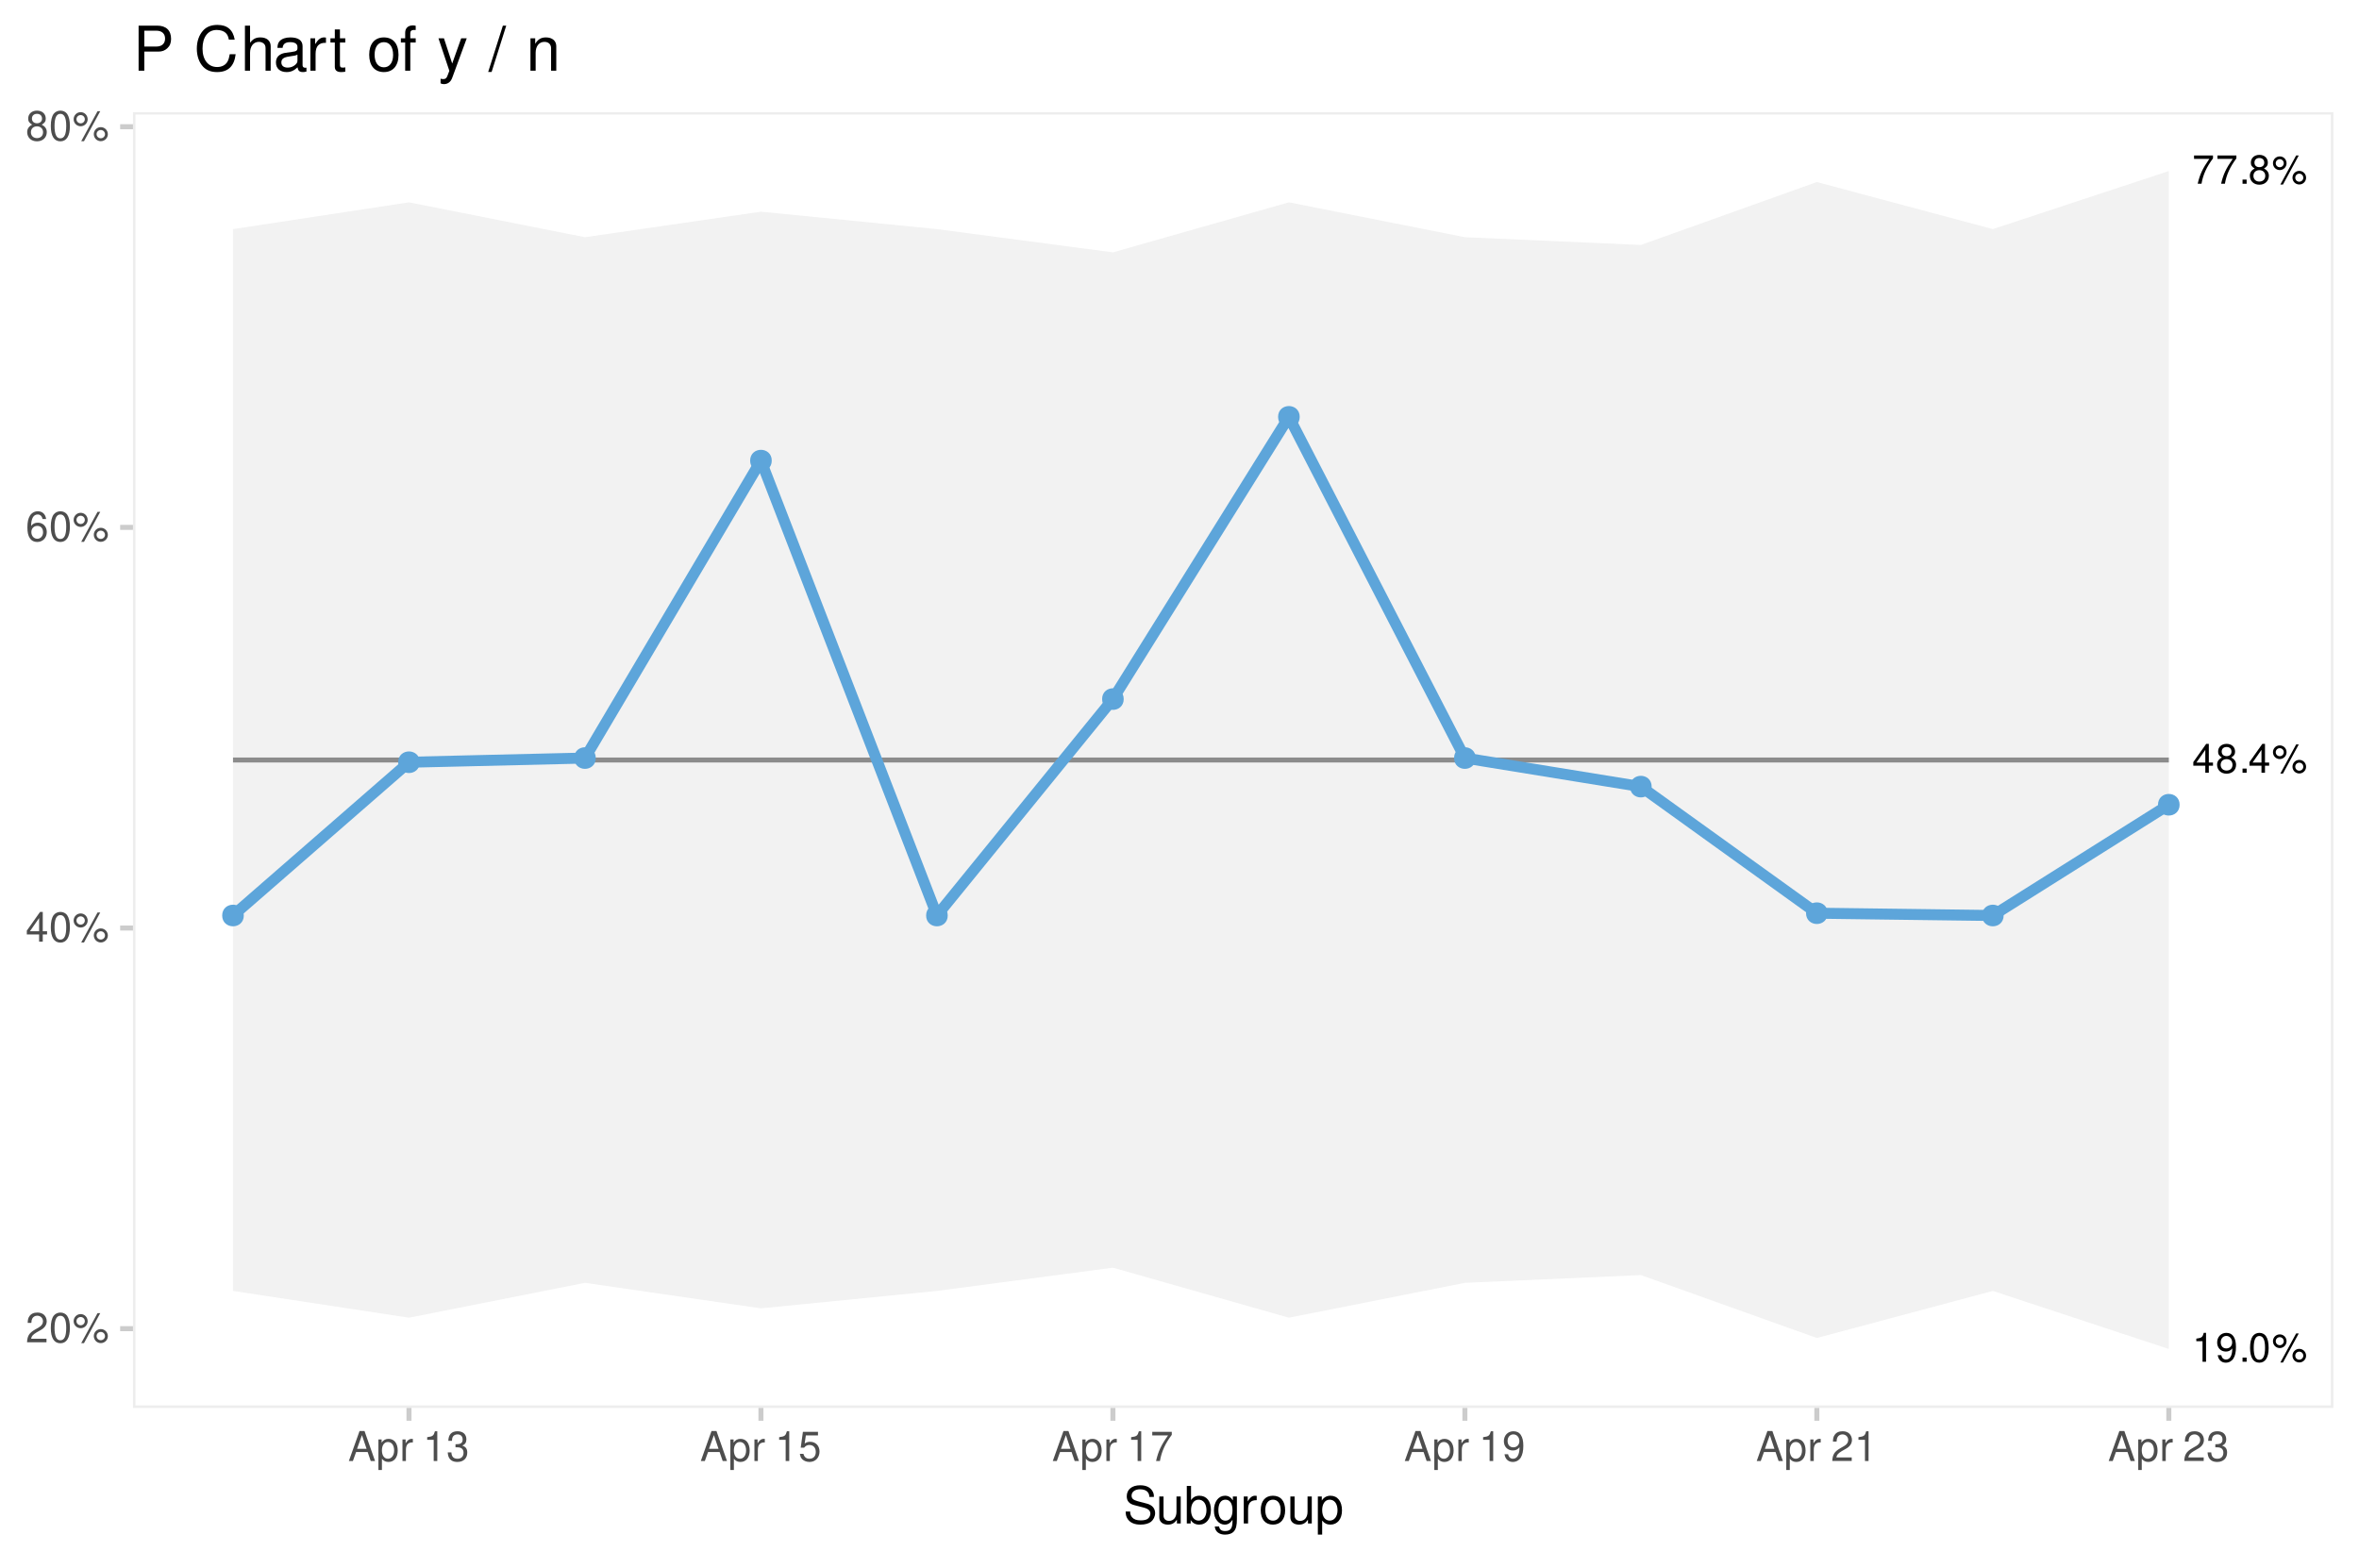
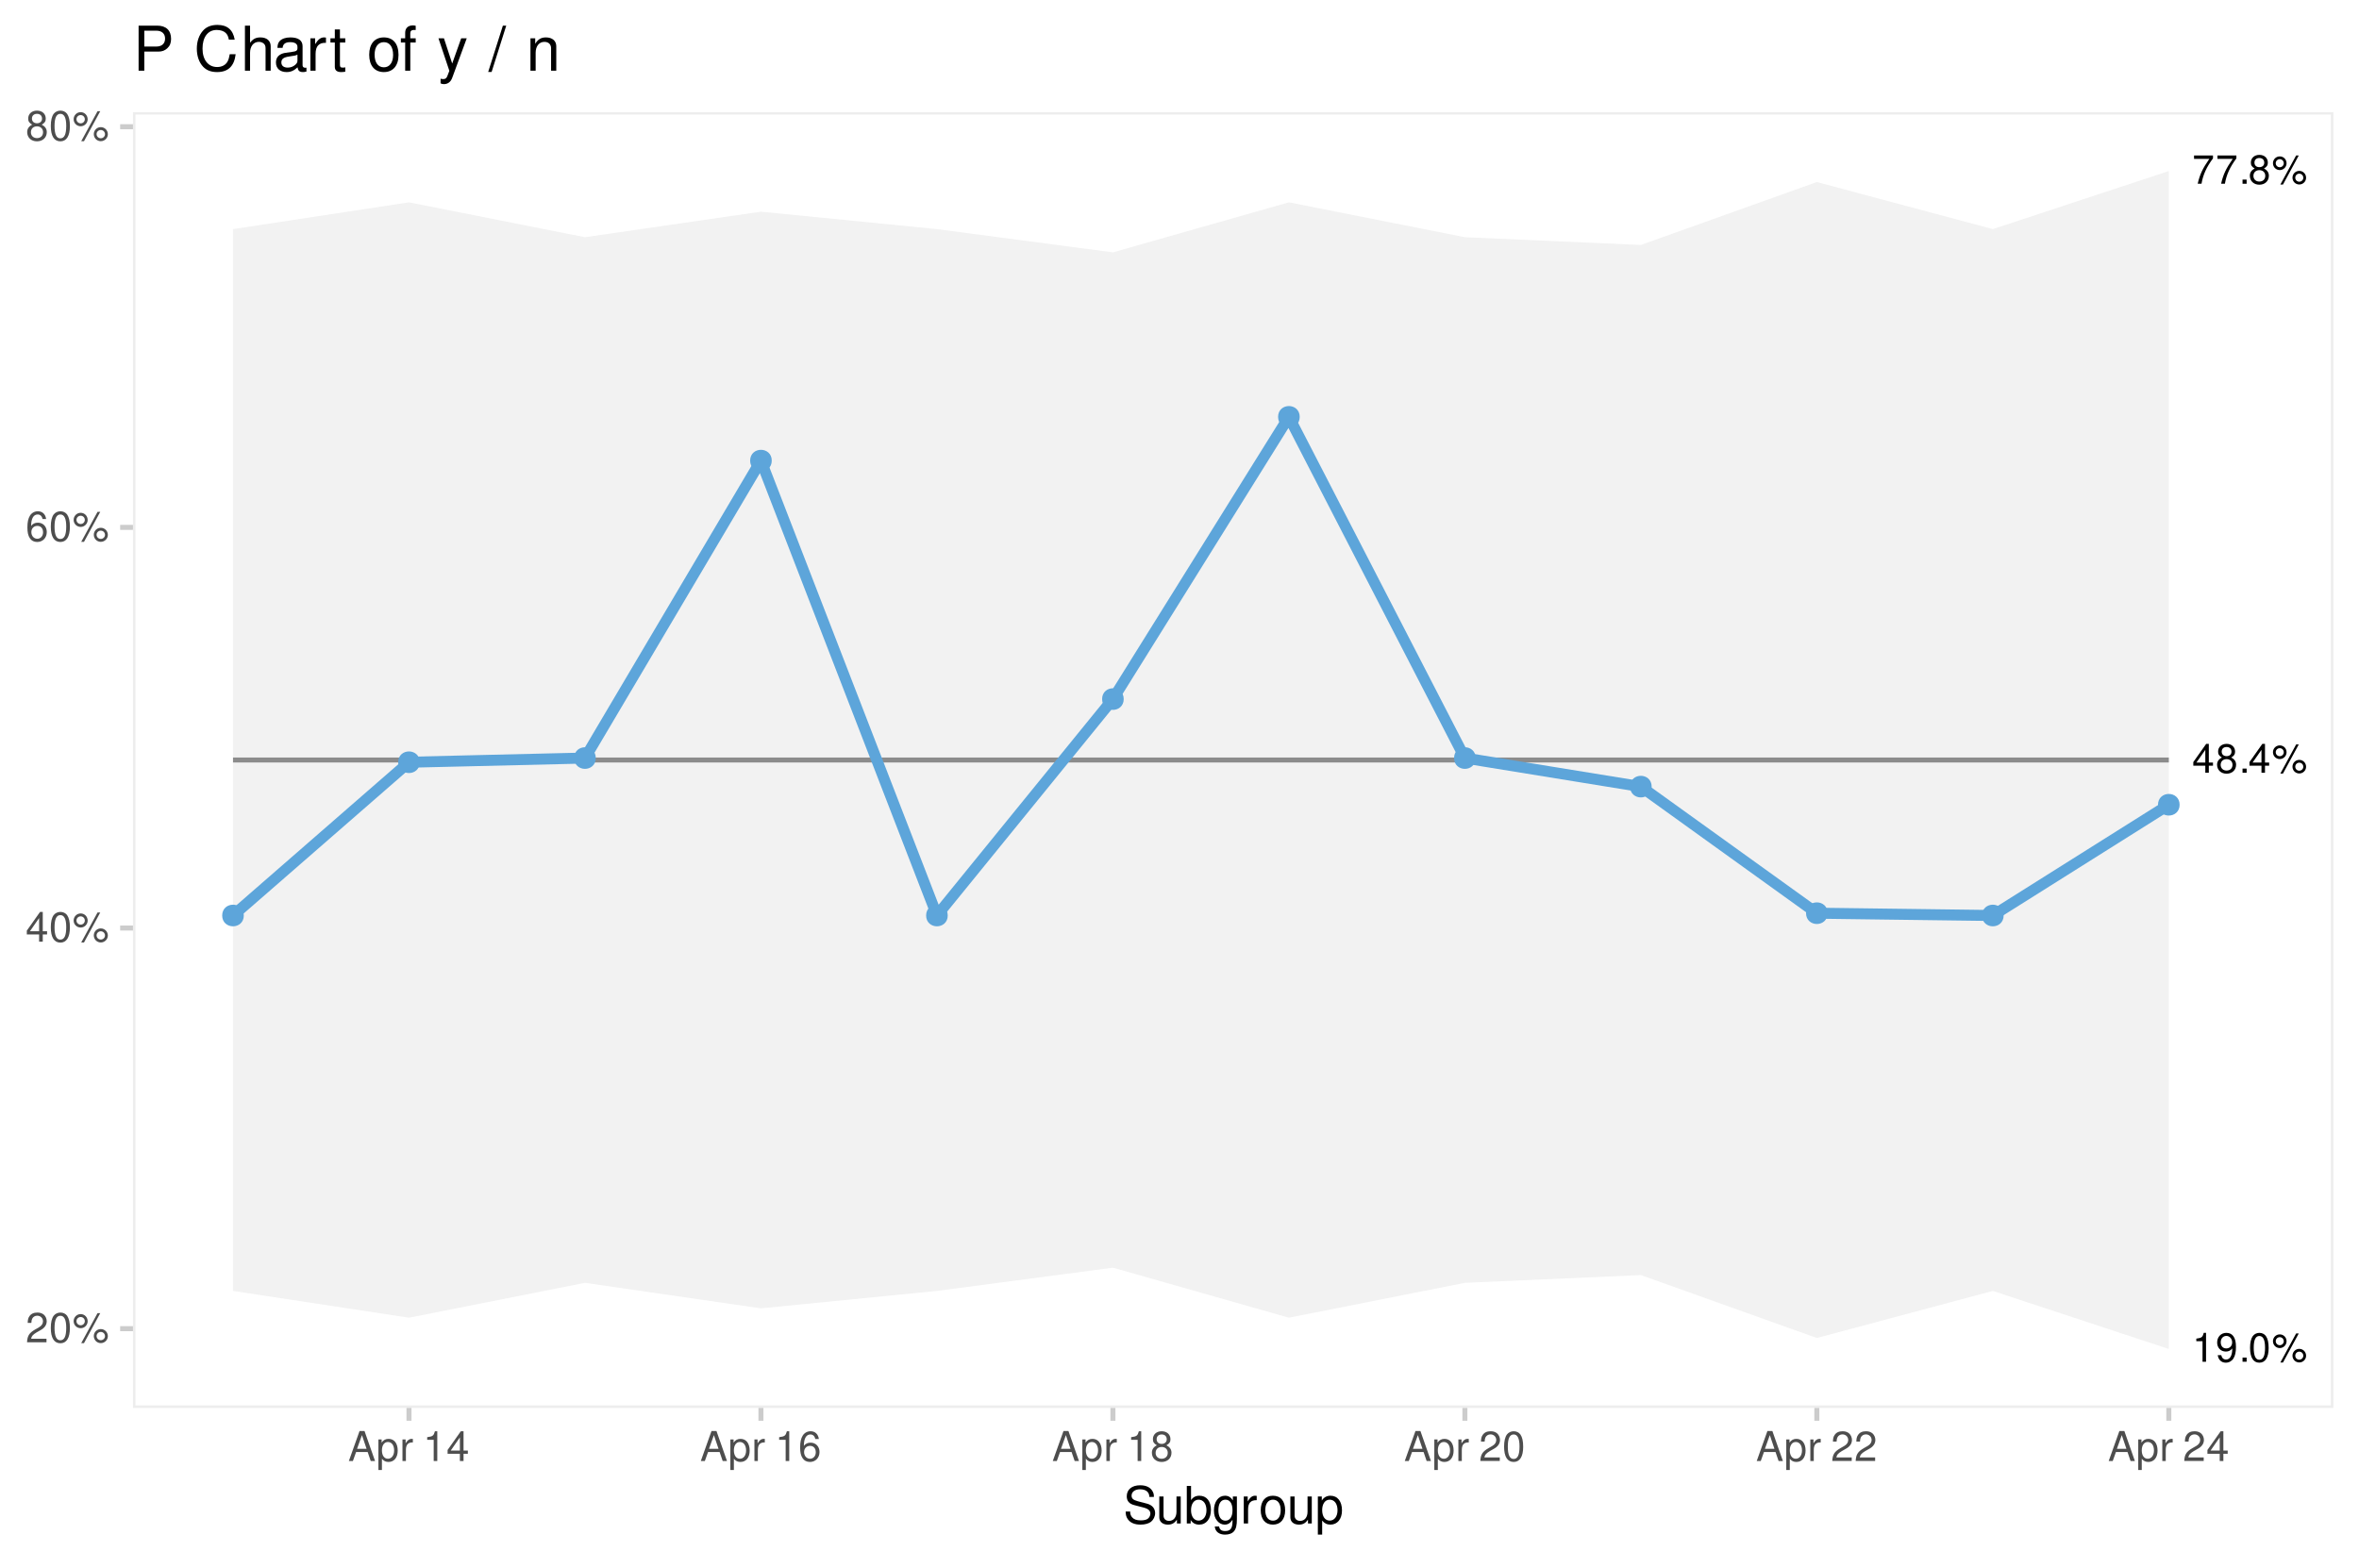
<svg xmlns="http://www.w3.org/2000/svg" xmlns:xlink="http://www.w3.org/1999/xlink" width="504" height="335" viewBox="0 0 504 335">
  <defs>
    <g>
      <g id="glyph-0-0">
        <path d="M 2.203 -4.391 L 2.203 0 L 2.953 0 L 2.953 -6.172 L 2.469 -6.172 C 2.203 -5.219 2.031 -5.094 0.875 -4.938 L 0.875 -4.391 Z M 2.203 -4.391 " />
      </g>
      <g id="glyph-0-1">
        <path d="M 0.453 -1.406 C 0.594 -0.406 1.25 0.203 2.172 0.203 C 2.844 0.203 3.438 -0.125 3.797 -0.688 C 4.172 -1.281 4.344 -2.031 4.344 -3.156 C 4.344 -4.203 4.188 -4.859 3.828 -5.406 C 3.5 -5.906 2.969 -6.172 2.297 -6.172 C 1.156 -6.172 0.328 -5.312 0.328 -4.109 C 0.328 -2.984 1.094 -2.172 2.188 -2.172 C 2.75 -2.172 3.188 -2.375 3.562 -2.844 C 3.562 -1.312 3.078 -0.469 2.219 -0.469 C 1.688 -0.469 1.328 -0.812 1.203 -1.406 Z M 2.297 -5.516 C 3 -5.516 3.531 -4.922 3.531 -4.125 C 3.531 -3.375 3.016 -2.844 2.266 -2.844 C 1.547 -2.844 1.094 -3.359 1.094 -4.172 C 1.094 -4.953 1.594 -5.516 2.297 -5.516 Z M 2.297 -5.516 " />
      </g>
      <g id="glyph-0-2">
        <path d="M 1.625 -0.891 L 0.75 -0.891 L 0.75 0 L 1.625 0 Z M 1.625 -0.891 " />
      </g>
      <g id="glyph-0-3">
        <path d="M 2.344 -6.172 C 1.781 -6.172 1.266 -5.906 0.953 -5.5 C 0.562 -4.953 0.359 -4.125 0.359 -2.984 C 0.359 -0.906 1.047 0.203 2.344 0.203 C 3.625 0.203 4.328 -0.906 4.328 -2.938 C 4.328 -4.125 4.141 -4.938 3.734 -5.5 C 3.422 -5.922 2.922 -6.172 2.344 -6.172 Z M 2.344 -5.5 C 3.156 -5.5 3.562 -4.672 3.562 -3 C 3.562 -1.25 3.172 -0.422 2.328 -0.422 C 1.531 -0.422 1.141 -1.281 1.141 -2.984 C 1.141 -4.672 1.531 -5.5 2.344 -5.5 Z M 2.344 -5.5 " />
      </g>
      <g id="glyph-0-4">
        <path d="M 1.703 -5.844 C 0.891 -5.844 0.25 -5.188 0.25 -4.391 C 0.25 -3.578 0.891 -2.922 1.703 -2.922 C 2.5 -2.922 3.156 -3.578 3.156 -4.375 C 3.156 -5.203 2.516 -5.844 1.703 -5.844 Z M 1.703 -5.25 C 2.188 -5.25 2.562 -4.859 2.562 -4.375 C 2.562 -3.906 2.172 -3.531 1.703 -3.531 C 1.234 -3.531 0.844 -3.906 0.844 -4.391 C 0.844 -4.859 1.219 -5.25 1.703 -5.25 Z M 5.203 -6.047 L 1.828 0.172 L 2.391 0.172 L 5.766 -6.047 Z M 5.875 -2.75 C 5.062 -2.75 4.422 -2.094 4.422 -1.297 C 4.422 -0.484 5.062 0.156 5.875 0.156 C 6.672 0.156 7.328 -0.484 7.328 -1.281 C 7.328 -2.094 6.688 -2.75 5.875 -2.75 Z M 5.875 -2.156 C 6.359 -2.156 6.734 -1.766 6.734 -1.281 C 6.734 -0.812 6.344 -0.438 5.875 -0.438 C 5.391 -0.438 5.016 -0.812 5.016 -1.297 C 5.016 -1.766 5.391 -2.156 5.875 -2.156 Z M 5.875 -2.156 " />
      </g>
      <g id="glyph-0-5">
        <path d="M 4.438 -6.047 L 0.391 -6.047 L 0.391 -5.312 L 3.656 -5.312 C 2.219 -3.25 1.625 -1.984 1.172 0 L 1.984 0 C 2.312 -1.938 3.078 -3.594 4.438 -5.422 Z M 4.438 -6.047 " />
      </g>
      <g id="glyph-0-6">
        <path d="M 3.328 -3.25 C 3.969 -3.641 4.156 -3.938 4.156 -4.516 C 4.156 -5.5 3.422 -6.172 2.344 -6.172 C 1.281 -6.172 0.531 -5.5 0.531 -4.531 C 0.531 -3.938 0.719 -3.641 1.344 -3.25 C 0.656 -2.906 0.312 -2.391 0.312 -1.719 C 0.312 -0.594 1.141 0.203 2.344 0.203 C 3.547 0.203 4.375 -0.594 4.375 -1.719 C 4.375 -2.391 4.031 -2.906 3.328 -3.25 Z M 2.344 -5.5 C 2.984 -5.5 3.391 -5.125 3.391 -4.5 C 3.391 -3.922 2.984 -3.547 2.344 -3.547 C 1.703 -3.547 1.297 -3.922 1.297 -4.516 C 1.297 -5.125 1.703 -5.5 2.344 -5.5 Z M 2.344 -2.906 C 3.094 -2.906 3.609 -2.422 3.609 -1.703 C 3.609 -0.953 3.109 -0.469 2.328 -0.469 C 1.594 -0.469 1.078 -0.969 1.078 -1.688 C 1.078 -2.422 1.594 -2.906 2.344 -2.906 Z M 2.344 -2.906 " />
      </g>
      <g id="glyph-0-7">
        <path d="M 2.797 -1.5 L 2.797 0 L 3.547 0 L 3.547 -1.5 L 4.438 -1.5 L 4.438 -2.172 L 3.547 -2.172 L 3.547 -6.172 L 2.984 -6.172 L 0.234 -2.281 L 0.234 -1.5 Z M 2.797 -2.172 L 0.891 -2.172 L 2.797 -4.891 Z M 2.797 -2.172 " />
      </g>
      <g id="glyph-1-0">
        <path d="M 4.453 -0.766 L 1.172 -0.766 C 1.25 -1.297 1.531 -1.625 2.297 -2.094 L 3.172 -2.594 C 4.047 -3.062 4.5 -3.719 4.5 -4.5 C 4.5 -5.031 4.281 -5.531 3.922 -5.875 C 3.547 -6.203 3.094 -6.359 2.5 -6.359 C 1.703 -6.359 1.125 -6.078 0.781 -5.531 C 0.547 -5.203 0.453 -4.797 0.438 -4.156 L 1.219 -4.156 C 1.234 -4.594 1.297 -4.844 1.406 -5.062 C 1.594 -5.438 2 -5.688 2.469 -5.688 C 3.172 -5.688 3.703 -5.172 3.703 -4.484 C 3.703 -3.969 3.406 -3.531 2.859 -3.219 L 2.047 -2.75 C 0.75 -2 0.375 -1.406 0.297 -0.016 L 4.453 -0.016 Z M 4.453 -0.766 " />
      </g>
      <g id="glyph-1-1">
        <path d="M 2.422 -6.359 C 1.844 -6.359 1.312 -6.094 0.984 -5.672 C 0.578 -5.109 0.375 -4.25 0.375 -3.078 C 0.375 -0.938 1.078 0.203 2.422 0.203 C 3.734 0.203 4.453 -0.938 4.453 -3.031 C 4.453 -4.25 4.266 -5.078 3.859 -5.672 C 3.531 -6.109 3.016 -6.359 2.422 -6.359 Z M 2.422 -5.672 C 3.25 -5.672 3.672 -4.828 3.672 -3.094 C 3.672 -1.281 3.266 -0.438 2.406 -0.438 C 1.578 -0.438 1.172 -1.312 1.172 -3.062 C 1.172 -4.828 1.578 -5.672 2.422 -5.672 Z M 2.422 -5.672 " />
      </g>
      <g id="glyph-1-2">
        <path d="M 1.75 -6.031 C 0.922 -6.031 0.25 -5.344 0.25 -4.516 C 0.25 -3.688 0.922 -3.016 1.766 -3.016 C 2.578 -3.016 3.25 -3.688 3.25 -4.5 C 3.25 -5.359 2.594 -6.031 1.75 -6.031 Z M 1.75 -5.406 C 2.25 -5.406 2.641 -5.016 2.641 -4.516 C 2.641 -4.031 2.25 -3.641 1.766 -3.641 C 1.266 -3.641 0.859 -4.031 0.859 -4.516 C 0.859 -5.016 1.266 -5.406 1.75 -5.406 Z M 5.359 -6.234 L 1.875 0.172 L 2.469 0.172 L 5.938 -6.234 Z M 6.047 -2.828 C 5.219 -2.828 4.562 -2.156 4.562 -1.344 C 4.562 -0.5 5.219 0.172 6.062 0.172 C 6.875 0.172 7.562 -0.5 7.562 -1.312 C 7.562 -2.156 6.891 -2.828 6.047 -2.828 Z M 6.047 -2.219 C 6.547 -2.219 6.953 -1.828 6.953 -1.312 C 6.953 -0.844 6.547 -0.453 6.062 -0.453 C 5.562 -0.453 5.156 -0.844 5.156 -1.344 C 5.156 -1.828 5.562 -2.219 6.047 -2.219 Z M 6.047 -2.219 " />
      </g>
      <g id="glyph-1-3">
        <path d="M 2.875 -1.547 L 2.875 0 L 3.656 0 L 3.656 -1.547 L 4.578 -1.547 L 4.578 -2.234 L 3.656 -2.234 L 3.656 -6.359 L 3.078 -6.359 L 0.25 -2.359 L 0.25 -1.547 Z M 2.875 -2.234 L 0.922 -2.234 L 2.875 -5.047 Z M 2.875 -2.234 " />
      </g>
      <g id="glyph-1-4">
        <path d="M 4.375 -4.703 C 4.234 -5.75 3.562 -6.359 2.609 -6.359 C 1.922 -6.359 1.312 -6.031 0.938 -5.453 C 0.547 -4.828 0.375 -4.062 0.375 -2.906 C 0.375 -1.828 0.531 -1.156 0.906 -0.594 C 1.234 -0.078 1.781 0.203 2.469 0.203 C 3.656 0.203 4.516 -0.688 4.516 -1.922 C 4.516 -3.094 3.719 -3.922 2.609 -3.922 C 1.984 -3.922 1.5 -3.688 1.172 -3.234 C 1.172 -4.797 1.672 -5.672 2.562 -5.672 C 3.109 -5.672 3.484 -5.328 3.609 -4.703 Z M 2.5 -3.234 C 3.25 -3.234 3.719 -2.703 3.719 -1.859 C 3.719 -1.062 3.188 -0.484 2.484 -0.484 C 1.766 -0.484 1.219 -1.094 1.219 -1.906 C 1.219 -2.688 1.734 -3.234 2.5 -3.234 Z M 2.5 -3.234 " />
      </g>
      <g id="glyph-1-5">
        <path d="M 3.438 -3.359 C 4.094 -3.75 4.297 -4.062 4.297 -4.656 C 4.297 -5.672 3.531 -6.359 2.422 -6.359 C 1.312 -6.359 0.547 -5.672 0.547 -4.672 C 0.547 -4.062 0.75 -3.75 1.391 -3.359 C 0.672 -2.984 0.328 -2.469 0.328 -1.766 C 0.328 -0.609 1.172 0.203 2.422 0.203 C 3.656 0.203 4.516 -0.609 4.516 -1.766 C 4.516 -2.469 4.156 -2.984 3.438 -3.359 Z M 2.422 -5.672 C 3.078 -5.672 3.5 -5.281 3.5 -4.641 C 3.5 -4.047 3.062 -3.656 2.422 -3.656 C 1.766 -3.656 1.344 -4.047 1.344 -4.656 C 1.344 -5.281 1.766 -5.672 2.422 -5.672 Z M 2.422 -3 C 3.188 -3 3.719 -2.484 3.719 -1.75 C 3.719 -0.984 3.203 -0.484 2.406 -0.484 C 1.641 -0.484 1.125 -1 1.125 -1.734 C 1.125 -2.5 1.641 -3 2.422 -3 Z M 2.422 -3 " />
      </g>
      <g id="glyph-1-6">
        <path d="M 4.172 -1.922 L 4.828 0 L 5.75 0 L 3.5 -6.406 L 2.438 -6.406 L 0.156 0 L 1.016 0 L 1.703 -1.922 Z M 3.938 -2.609 L 1.906 -2.609 L 2.953 -5.531 Z M 3.938 -2.609 " />
      </g>
      <g id="glyph-1-7">
        <path d="M 0.469 1.922 L 1.219 1.922 L 1.219 -0.484 C 1.594 -0.016 2.031 0.203 2.625 0.203 C 3.828 0.203 4.594 -0.75 4.594 -2.219 C 4.594 -3.781 3.844 -4.734 2.625 -4.734 C 2 -4.734 1.5 -4.453 1.156 -3.922 L 1.156 -4.609 L 0.469 -4.609 Z M 2.5 -4.062 C 3.312 -4.062 3.828 -3.344 3.828 -2.25 C 3.828 -1.203 3.297 -0.484 2.5 -0.484 C 1.719 -0.484 1.219 -1.188 1.219 -2.266 C 1.219 -3.359 1.719 -4.062 2.5 -4.062 Z M 2.5 -4.062 " />
      </g>
      <g id="glyph-1-8">
        <path d="M 0.609 -4.609 L 0.609 0 L 1.344 0 L 1.344 -2.391 C 1.359 -3.5 1.812 -4 2.828 -3.969 L 2.828 -4.719 C 2.703 -4.734 2.625 -4.734 2.547 -4.734 C 2.062 -4.734 1.703 -4.453 1.281 -3.781 L 1.281 -4.609 Z M 0.609 -4.609 " />
      </g>
      <g id="glyph-1-9">
</g>
      <g id="glyph-1-10">
        <path d="M 2.281 -4.531 L 2.281 0 L 3.047 0 L 3.047 -6.359 L 2.547 -6.359 C 2.266 -5.391 2.094 -5.25 0.891 -5.094 L 0.891 -4.531 Z M 2.281 -4.531 " />
-       </g>
-       <g id="glyph-1-11">
-         <path d="M 1.938 -2.922 L 2.359 -2.922 C 3.203 -2.922 3.656 -2.531 3.656 -1.766 C 3.656 -0.969 3.172 -0.484 2.375 -0.484 C 1.516 -0.484 1.109 -0.922 1.062 -1.844 L 0.281 -1.844 C 0.312 -1.344 0.406 -1 0.547 -0.719 C 0.875 -0.109 1.484 0.203 2.344 0.203 C 3.625 0.203 4.453 -0.578 4.453 -1.781 C 4.453 -2.594 4.141 -3.031 3.391 -3.297 C 3.969 -3.531 4.266 -3.969 4.266 -4.609 C 4.266 -5.703 3.547 -6.359 2.359 -6.359 C 1.109 -6.359 0.438 -5.656 0.406 -4.312 L 1.188 -4.312 C 1.203 -4.703 1.234 -4.922 1.328 -5.109 C 1.5 -5.469 1.891 -5.688 2.375 -5.688 C 3.062 -5.688 3.469 -5.266 3.469 -4.578 C 3.469 -4.141 3.312 -3.859 2.969 -3.719 C 2.766 -3.625 2.484 -3.594 1.938 -3.578 Z M 1.938 -2.922 " />
-       </g>
-       <g id="glyph-1-12">
-         <path d="M 4.188 -6.234 L 0.969 -6.234 L 0.5 -2.844 L 1.219 -2.844 C 1.578 -3.266 1.875 -3.422 2.359 -3.422 C 3.203 -3.422 3.719 -2.844 3.719 -1.922 C 3.719 -1.031 3.203 -0.484 2.359 -0.484 C 1.688 -0.484 1.266 -0.828 1.078 -1.531 L 0.312 -1.531 C 0.406 -1.016 0.5 -0.781 0.688 -0.547 C 1.031 -0.078 1.672 0.203 2.375 0.203 C 3.641 0.203 4.516 -0.719 4.516 -2.031 C 4.516 -3.266 3.688 -4.109 2.5 -4.109 C 2.062 -4.109 1.703 -4 1.344 -3.734 L 1.594 -5.469 L 4.188 -5.469 Z M 4.188 -6.234 " />
-       </g>
-       <g id="glyph-1-13">
-         <path d="M 4.578 -6.234 L 0.406 -6.234 L 0.406 -5.469 L 3.781 -5.469 C 2.281 -3.359 1.688 -2.047 1.219 0 L 2.047 0 C 2.391 -2 3.172 -3.719 4.578 -5.594 Z M 4.578 -6.234 " />
-       </g>
-       <g id="glyph-1-14">
-         <path d="M 0.469 -1.453 C 0.609 -0.406 1.281 0.203 2.234 0.203 C 2.922 0.203 3.547 -0.125 3.922 -0.703 C 4.297 -1.328 4.484 -2.109 4.484 -3.25 C 4.484 -4.328 4.312 -5 3.953 -5.562 C 3.609 -6.094 3.062 -6.359 2.375 -6.359 C 1.188 -6.359 0.328 -5.469 0.328 -4.234 C 0.328 -3.062 1.125 -2.25 2.25 -2.25 C 2.844 -2.25 3.281 -2.453 3.672 -2.938 C 3.672 -1.359 3.172 -0.484 2.281 -0.484 C 1.734 -0.484 1.359 -0.828 1.234 -1.453 Z M 2.359 -5.688 C 3.094 -5.688 3.641 -5.078 3.641 -4.25 C 3.641 -3.469 3.109 -2.922 2.344 -2.922 C 1.594 -2.922 1.125 -3.453 1.125 -4.297 C 1.125 -5.109 1.641 -5.688 2.359 -5.688 Z M 2.359 -5.688 " />
      </g>
      <g id="glyph-2-0">
        <path d="M 6.562 -5.672 C 6.562 -6.219 6.516 -6.375 6.344 -6.75 C 5.906 -7.672 4.969 -8.156 3.625 -8.156 C 1.859 -8.156 0.766 -7.25 0.766 -5.797 C 0.766 -4.812 1.281 -4.203 2.344 -3.922 L 4.328 -3.406 C 5.359 -3.141 5.812 -2.734 5.812 -2.094 C 5.812 -1.672 5.578 -1.234 5.234 -0.984 C 4.922 -0.766 4.406 -0.656 3.766 -0.656 C 2.875 -0.656 2.297 -0.859 1.906 -1.312 C 1.609 -1.672 1.484 -2.062 1.5 -2.547 L 0.531 -2.547 C 0.531 -1.812 0.688 -1.328 1 -0.891 C 1.547 -0.125 2.469 0.25 3.703 0.25 C 4.656 0.25 5.438 0.031 5.953 -0.359 C 6.484 -0.797 6.828 -1.5 6.828 -2.203 C 6.828 -3.188 6.219 -3.922 5.125 -4.219 L 3.109 -4.75 C 2.141 -5.016 1.797 -5.328 1.797 -5.938 C 1.797 -6.75 2.516 -7.297 3.594 -7.297 C 4.859 -7.297 5.578 -6.719 5.594 -5.672 Z M 6.562 -5.672 " />
      </g>
      <g id="glyph-2-1">
        <path d="M 5.297 0 L 5.297 -5.766 L 4.391 -5.766 L 4.391 -2.5 C 4.391 -1.312 3.766 -0.547 2.812 -0.547 C 2.094 -0.547 1.625 -0.984 1.625 -1.688 L 1.625 -5.766 L 0.719 -5.766 L 0.719 -1.312 C 0.719 -0.359 1.438 0.25 2.547 0.25 C 3.406 0.25 3.938 -0.047 4.484 -0.797 L 4.484 0 Z M 5.297 0 " />
      </g>
      <g id="glyph-2-2">
        <path d="M 0.594 -8.016 L 0.594 0 L 1.422 0 L 1.422 -0.734 C 1.859 -0.062 2.438 0.25 3.25 0.25 C 4.766 0.25 5.75 -0.984 5.75 -2.906 C 5.75 -4.781 4.812 -5.922 3.281 -5.922 C 2.5 -5.922 1.938 -5.625 1.5 -4.984 L 1.5 -8.016 Z M 3.109 -5.078 C 4.141 -5.078 4.797 -4.188 4.797 -2.812 C 4.797 -1.5 4.109 -0.609 3.109 -0.609 C 2.141 -0.609 1.5 -1.484 1.5 -2.844 C 1.5 -4.188 2.141 -5.078 3.109 -5.078 Z M 3.109 -5.078 " />
      </g>
      <g id="glyph-2-3">
        <path d="M 4.438 -5.766 L 4.438 -4.922 C 3.984 -5.625 3.469 -5.922 2.75 -5.922 C 1.359 -5.922 0.391 -4.625 0.391 -2.781 C 0.391 -1.812 0.609 -1.109 1.109 -0.531 C 1.547 -0.016 2.094 0.25 2.688 0.25 C 3.375 0.25 3.875 -0.062 4.359 -0.781 L 4.359 -0.484 C 4.359 1.062 3.922 1.625 2.781 1.625 C 2 1.625 1.594 1.312 1.5 0.656 L 0.578 0.656 C 0.656 1.734 1.5 2.391 2.766 2.391 C 3.609 2.391 4.312 2.125 4.688 1.656 C 5.125 1.125 5.297 0.406 5.297 -0.953 L 5.297 -5.766 Z M 2.844 -5.078 C 3.812 -5.078 4.359 -4.266 4.359 -2.812 C 4.359 -1.406 3.797 -0.594 2.844 -0.594 C 1.891 -0.594 1.344 -1.422 1.344 -2.844 C 1.344 -4.25 1.891 -5.078 2.844 -5.078 Z M 2.844 -5.078 " />
      </g>
      <g id="glyph-2-4">
        <path d="M 0.766 -5.766 L 0.766 0 L 1.688 0 L 1.688 -2.984 C 1.688 -4.375 2.266 -5 3.531 -4.969 L 3.531 -5.891 C 3.375 -5.922 3.281 -5.922 3.172 -5.922 C 2.578 -5.922 2.141 -5.578 1.609 -4.719 L 1.609 -5.766 Z M 0.766 -5.766 " />
      </g>
      <g id="glyph-2-5">
        <path d="M 2.984 -5.922 C 1.359 -5.922 0.391 -4.781 0.391 -2.844 C 0.391 -0.891 1.359 0.25 3 0.25 C 4.625 0.25 5.609 -0.906 5.609 -2.797 C 5.609 -4.797 4.656 -5.922 2.984 -5.922 Z M 3 -5.078 C 4.031 -5.078 4.656 -4.234 4.656 -2.812 C 4.656 -1.438 4.016 -0.594 3 -0.594 C 1.984 -0.594 1.359 -1.438 1.359 -2.844 C 1.359 -4.234 1.984 -5.078 3 -5.078 Z M 3 -5.078 " />
      </g>
      <g id="glyph-2-6">
        <path d="M 0.594 2.391 L 1.516 2.391 L 1.516 -0.609 C 2 -0.016 2.547 0.25 3.281 0.25 C 4.781 0.25 5.75 -0.953 5.75 -2.781 C 5.75 -4.719 4.812 -5.922 3.281 -5.922 C 2.5 -5.922 1.875 -5.578 1.438 -4.891 L 1.438 -5.766 L 0.594 -5.766 Z M 3.125 -5.078 C 4.141 -5.078 4.797 -4.188 4.797 -2.812 C 4.797 -1.5 4.125 -0.609 3.125 -0.609 C 2.141 -0.609 1.516 -1.484 1.516 -2.844 C 1.516 -4.188 2.141 -5.078 3.125 -5.078 Z M 3.125 -5.078 " />
      </g>
      <g id="glyph-3-0">
        <path d="M 2.422 -4.078 L 5.453 -4.078 C 6.203 -4.078 6.797 -4.297 7.312 -4.766 C 7.891 -5.297 8.141 -5.922 8.141 -6.797 C 8.141 -8.609 7.078 -9.625 5.172 -9.625 L 1.203 -9.625 L 1.203 0 L 2.422 0 Z M 2.422 -5.156 L 2.422 -8.547 L 4.984 -8.547 C 6.172 -8.547 6.859 -7.906 6.859 -6.859 C 6.859 -5.797 6.172 -5.156 4.984 -5.156 Z M 2.422 -5.156 " />
      </g>
      <g id="glyph-3-1">
</g>
      <g id="glyph-3-2">
        <path d="M 8.734 -6.641 C 8.359 -8.75 7.141 -9.781 5.031 -9.781 C 3.734 -9.781 2.688 -9.375 1.984 -8.578 C 1.109 -7.625 0.641 -6.266 0.641 -4.703 C 0.641 -3.109 1.125 -1.75 2.016 -0.812 C 2.766 -0.047 3.719 0.297 4.984 0.297 C 7.328 0.297 8.641 -0.969 8.938 -3.516 L 7.672 -3.516 C 7.562 -2.859 7.438 -2.406 7.234 -2.016 C 6.844 -1.234 6.016 -0.781 4.984 -0.781 C 3.078 -0.781 1.859 -2.312 1.859 -4.719 C 1.859 -7.188 3.016 -8.703 4.891 -8.703 C 5.672 -8.703 6.391 -8.469 6.781 -8.094 C 7.141 -7.766 7.344 -7.375 7.484 -6.641 Z M 8.734 -6.641 " />
      </g>
      <g id="glyph-3-3">
        <path d="M 0.922 -9.625 L 0.922 0 L 2.016 0 L 2.016 -3.812 C 2.016 -5.234 2.766 -6.156 3.891 -6.156 C 4.266 -6.156 4.609 -6.047 4.875 -5.844 C 5.188 -5.609 5.328 -5.281 5.328 -4.797 L 5.328 0 L 6.422 0 L 6.422 -5.234 C 6.422 -6.391 5.578 -7.109 4.234 -7.109 C 3.266 -7.109 2.672 -6.812 2.016 -5.969 L 2.016 -9.625 Z M 0.922 -9.625 " />
      </g>
      <g id="glyph-3-4">
        <path d="M 7.062 -0.641 C 6.938 -0.625 6.891 -0.625 6.828 -0.625 C 6.438 -0.625 6.234 -0.812 6.234 -1.156 L 6.234 -5.234 C 6.234 -6.453 5.328 -7.109 3.625 -7.109 C 2.609 -7.109 1.812 -6.828 1.328 -6.312 C 1.016 -5.953 0.891 -5.562 0.859 -4.875 L 1.969 -4.875 C 2.062 -5.719 2.562 -6.094 3.594 -6.094 C 4.594 -6.094 5.141 -5.734 5.141 -5.062 L 5.141 -4.781 C 5.125 -4.297 4.891 -4.125 3.984 -4.016 C 2.422 -3.812 2.188 -3.766 1.766 -3.594 C 0.969 -3.25 0.547 -2.641 0.547 -1.75 C 0.547 -0.484 1.422 0.297 2.828 0.297 C 3.703 0.297 4.391 0 5.172 -0.719 C 5.25 0 5.594 0.297 6.312 0.297 C 6.547 0.297 6.688 0.281 7.062 0.188 Z M 5.141 -2.172 C 5.141 -1.812 5.031 -1.578 4.703 -1.281 C 4.25 -0.875 3.703 -0.656 3.062 -0.656 C 2.203 -0.656 1.703 -1.062 1.703 -1.766 C 1.703 -2.5 2.172 -2.859 3.359 -3.031 C 4.547 -3.188 4.766 -3.25 5.141 -3.422 Z M 5.141 -2.172 " />
      </g>
      <g id="glyph-3-5">
        <path d="M 0.906 -6.922 L 0.906 0 L 2.016 0 L 2.016 -3.594 C 2.031 -5.25 2.719 -6 4.234 -5.953 L 4.234 -7.078 C 4.047 -7.109 3.953 -7.109 3.812 -7.109 C 3.109 -7.109 2.562 -6.688 1.922 -5.672 L 1.922 -6.922 Z M 0.906 -6.922 " />
      </g>
      <g id="glyph-3-6">
        <path d="M 3.359 -6.922 L 2.219 -6.922 L 2.219 -8.812 L 1.125 -8.812 L 1.125 -6.922 L 0.188 -6.922 L 0.188 -6.016 L 1.125 -6.016 L 1.125 -0.797 C 1.125 -0.078 1.594 0.297 2.453 0.297 C 2.75 0.297 2.984 0.281 3.359 0.219 L 3.359 -0.719 C 3.188 -0.672 3.047 -0.656 2.828 -0.656 C 2.344 -0.656 2.219 -0.797 2.219 -1.281 L 2.219 -6.016 L 3.359 -6.016 Z M 3.359 -6.922 " />
      </g>
      <g id="glyph-3-7">
        <path d="M 3.594 -7.109 C 1.641 -7.109 0.469 -5.734 0.469 -3.406 C 0.469 -1.062 1.641 0.297 3.609 0.297 C 5.562 0.297 6.734 -1.078 6.734 -3.359 C 6.734 -5.75 5.594 -7.109 3.594 -7.109 Z M 3.609 -6.094 C 4.844 -6.094 5.578 -5.078 5.578 -3.359 C 5.578 -1.734 4.812 -0.719 3.609 -0.719 C 2.375 -0.719 1.625 -1.734 1.625 -3.406 C 1.625 -5.078 2.375 -6.094 3.609 -6.094 Z M 3.609 -6.094 " />
      </g>
      <g id="glyph-3-8">
        <path d="M 3.406 -6.922 L 2.25 -6.922 L 2.25 -8 C 2.25 -8.469 2.516 -8.703 3.031 -8.703 C 3.109 -8.703 3.156 -8.703 3.406 -8.688 L 3.406 -9.594 C 3.156 -9.656 3.016 -9.672 2.781 -9.672 C 1.766 -9.672 1.156 -9.078 1.156 -8.094 L 1.156 -6.922 L 0.234 -6.922 L 0.234 -6.016 L 1.156 -6.016 L 1.156 0 L 2.25 0 L 2.25 -6.016 L 3.406 -6.016 Z M 3.406 -6.922 " />
      </g>
      <g id="glyph-3-9">
        <path d="M 5.125 -6.922 L 3.203 -1.531 L 1.438 -6.922 L 0.266 -6.922 L 2.594 0.031 L 2.172 1.125 C 2 1.609 1.75 1.797 1.297 1.797 C 1.109 1.797 0.953 1.766 0.719 1.719 L 0.719 2.703 C 0.938 2.828 1.156 2.875 1.453 2.875 C 1.812 2.875 2.188 2.766 2.484 2.547 C 2.828 2.297 3.031 2 3.234 1.453 L 6.312 -6.922 Z M 5.125 -6.922 " />
      </g>
      <g id="glyph-3-10">
        <path d="M 3.031 -9.625 L -0.109 0.266 L 0.625 0.266 L 3.75 -9.625 Z M 3.031 -9.625 " />
      </g>
      <g id="glyph-3-11">
        <path d="M 0.922 -6.922 L 0.922 0 L 2.031 0 L 2.031 -3.812 C 2.031 -5.234 2.766 -6.156 3.906 -6.156 C 4.781 -6.156 5.328 -5.625 5.328 -4.797 L 5.328 0 L 6.438 0 L 6.438 -5.234 C 6.438 -6.375 5.578 -7.109 4.234 -7.109 C 3.203 -7.109 2.547 -6.719 1.938 -5.75 L 1.938 -6.922 Z M 0.922 -6.922 " />
      </g>
    </g>
    <clipPath id="clip-0">
      <path clip-rule="nonzero" d="M 28.41 23.957 L 498.52 23.957 L 498.52 300.848 L 28.41 300.848 Z M 28.41 23.957 " />
    </clipPath>
    <clipPath id="clip-1">
      <path clip-rule="nonzero" d="M 28.41 23.957 L 498.52 23.957 L 498.52 300.848 L 28.41 300.848 Z M 28.41 23.957 " />
    </clipPath>
  </defs>
  <rect x="-50.4" y="-33.5" width="604.8" height="402" fill="rgb(100%, 100%, 100%)" fill-opacity="1" />
  <rect x="-50.4" y="-33.5" width="604.8" height="402" fill="rgb(100%, 100%, 100%)" fill-opacity="1" />
  <path fill="none" stroke-width="1.067" stroke-linecap="round" stroke-linejoin="round" stroke="rgb(100%, 100%, 100%)" stroke-opacity="1" stroke-miterlimit="10" d="M 0 335 L 504 335 L 504 0 L 0 0 Z M 0 335 " />
  <g clip-path="url(#clip-0)">
    <path fill-rule="nonzero" fill="rgb(100%, 100%, 100%)" fill-opacity="1" d="M 28.41 300.848 L 498.52 300.848 L 498.52 23.957 L 28.41 23.957 Z M 28.41 300.848 " />
  </g>
  <path fill-rule="nonzero" fill="rgb(87.059%, 87.059%, 87.059%)" fill-opacity="0.4" d="M 49.781 48.957 L 87.379 43.234 L 124.977 50.688 L 162.574 45.234 L 200.176 48.957 L 237.773 53.926 L 275.371 43.234 L 312.973 50.688 L 350.57 52.344 L 388.168 38.898 L 425.766 48.957 L 463.367 36.543 L 463.367 288.262 L 425.766 275.852 L 388.168 285.91 L 350.57 272.465 L 312.973 274.121 L 275.371 281.574 L 237.773 270.883 L 200.176 275.852 L 162.574 279.574 L 124.977 274.121 L 87.379 281.574 L 49.781 275.852 Z M 49.781 48.957 " />
  <path fill="none" stroke-width="1.067" stroke-linecap="butt" stroke-linejoin="round" stroke="rgb(54.902%, 54.902%, 54.902%)" stroke-opacity="1" stroke-miterlimit="10" d="M 49.781 162.402 L 463.367 162.402 " />
  <path fill="none" stroke-width="2.347" stroke-linecap="butt" stroke-linejoin="round" stroke="rgb(36.471%, 64.706%, 85.49%)" stroke-opacity="1" stroke-miterlimit="10" d="M 49.781 195.629 L 87.379 162.879 L 124.977 161.984 L 162.574 98.426 L 200.176 195.629 L 237.773 149.383 L 275.371 89.078 L 312.973 161.984 L 350.57 168.09 L 388.168 195.137 L 425.766 195.629 L 463.367 171.965 " />
  <path fill-rule="nonzero" fill="rgb(36.471%, 64.706%, 85.49%)" fill-opacity="1" stroke-width="0.709" stroke-linecap="round" stroke-linejoin="round" stroke="rgb(36.471%, 64.706%, 85.49%)" stroke-opacity="1" stroke-miterlimit="10" d="M 51.734 195.629 C 51.734 198.238 47.824 198.238 47.824 195.629 C 47.824 193.023 51.734 193.023 51.734 195.629 " />
  <path fill-rule="nonzero" fill="rgb(36.471%, 64.706%, 85.49%)" fill-opacity="1" stroke-width="0.709" stroke-linecap="round" stroke-linejoin="round" stroke="rgb(36.471%, 64.706%, 85.49%)" stroke-opacity="1" stroke-miterlimit="10" d="M 89.332 162.879 C 89.332 165.488 85.422 165.488 85.422 162.879 C 85.422 160.273 89.332 160.273 89.332 162.879 " />
  <path fill-rule="nonzero" fill="rgb(36.471%, 64.706%, 85.49%)" fill-opacity="1" stroke-width="0.709" stroke-linecap="round" stroke-linejoin="round" stroke="rgb(36.471%, 64.706%, 85.49%)" stroke-opacity="1" stroke-miterlimit="10" d="M 126.934 161.984 C 126.934 164.594 123.023 164.594 123.023 161.984 C 123.023 159.379 126.934 159.379 126.934 161.984 " />
  <path fill-rule="nonzero" fill="rgb(36.471%, 64.706%, 85.49%)" fill-opacity="1" stroke-width="0.709" stroke-linecap="round" stroke-linejoin="round" stroke="rgb(36.471%, 64.706%, 85.49%)" stroke-opacity="1" stroke-miterlimit="10" d="M 164.531 98.426 C 164.531 101.031 160.621 101.031 160.621 98.426 C 160.621 95.82 164.531 95.82 164.531 98.426 " />
  <path fill-rule="nonzero" fill="rgb(36.471%, 64.706%, 85.49%)" fill-opacity="1" stroke-width="0.709" stroke-linecap="round" stroke-linejoin="round" stroke="rgb(36.471%, 64.706%, 85.49%)" stroke-opacity="1" stroke-miterlimit="10" d="M 202.129 195.629 C 202.129 198.238 198.219 198.238 198.219 195.629 C 198.219 193.023 202.129 193.023 202.129 195.629 " />
  <path fill-rule="nonzero" fill="rgb(36.471%, 64.706%, 85.49%)" fill-opacity="1" stroke-width="0.709" stroke-linecap="round" stroke-linejoin="round" stroke="rgb(36.471%, 64.706%, 85.49%)" stroke-opacity="1" stroke-miterlimit="10" d="M 239.727 149.383 C 239.727 151.992 235.82 151.992 235.82 149.383 C 235.82 146.777 239.727 146.777 239.727 149.383 " />
  <path fill-rule="nonzero" fill="rgb(36.471%, 64.706%, 85.49%)" fill-opacity="1" stroke-width="0.709" stroke-linecap="round" stroke-linejoin="round" stroke="rgb(36.471%, 64.706%, 85.49%)" stroke-opacity="1" stroke-miterlimit="10" d="M 277.328 89.078 C 277.328 91.684 273.418 91.684 273.418 89.078 C 273.418 86.469 277.328 86.469 277.328 89.078 " />
  <path fill-rule="nonzero" fill="rgb(36.471%, 64.706%, 85.49%)" fill-opacity="1" stroke-width="0.709" stroke-linecap="round" stroke-linejoin="round" stroke="rgb(36.471%, 64.706%, 85.49%)" stroke-opacity="1" stroke-miterlimit="10" d="M 314.926 161.984 C 314.926 164.594 311.016 164.594 311.016 161.984 C 311.016 159.379 314.926 159.379 314.926 161.984 " />
  <path fill-rule="nonzero" fill="rgb(36.471%, 64.706%, 85.49%)" fill-opacity="1" stroke-width="0.709" stroke-linecap="round" stroke-linejoin="round" stroke="rgb(36.471%, 64.706%, 85.49%)" stroke-opacity="1" stroke-miterlimit="10" d="M 352.523 168.09 C 352.523 170.695 348.613 170.695 348.613 168.09 C 348.613 165.484 352.523 165.484 352.523 168.09 " />
  <path fill-rule="nonzero" fill="rgb(36.471%, 64.706%, 85.49%)" fill-opacity="1" stroke-width="0.709" stroke-linecap="round" stroke-linejoin="round" stroke="rgb(36.471%, 64.706%, 85.49%)" stroke-opacity="1" stroke-miterlimit="10" d="M 390.121 195.137 C 390.121 197.742 386.215 197.742 386.215 195.137 C 386.215 192.527 390.121 192.527 390.121 195.137 " />
  <path fill-rule="nonzero" fill="rgb(36.471%, 64.706%, 85.49%)" fill-opacity="1" stroke-width="0.709" stroke-linecap="round" stroke-linejoin="round" stroke="rgb(36.471%, 64.706%, 85.49%)" stroke-opacity="1" stroke-miterlimit="10" d="M 427.723 195.629 C 427.723 198.238 423.812 198.238 423.812 195.629 C 423.812 193.023 427.723 193.023 427.723 195.629 " />
  <path fill-rule="nonzero" fill="rgb(36.471%, 64.706%, 85.49%)" fill-opacity="1" stroke-width="0.709" stroke-linecap="round" stroke-linejoin="round" stroke="rgb(36.471%, 64.706%, 85.49%)" stroke-opacity="1" stroke-miterlimit="10" d="M 465.32 171.965 C 465.32 174.57 461.41 174.57 461.41 171.965 C 461.41 169.355 465.32 169.355 465.32 171.965 " />
  <g fill="rgb(0%, 0%, 0%)" fill-opacity="1">
    <use xlink:href="#glyph-0-0" x="468.367" y="290.983" />
    <use xlink:href="#glyph-0-1" x="473.367" y="290.983" />
    <use xlink:href="#glyph-0-2" x="478.367" y="290.983" />
    <use xlink:href="#glyph-0-3" x="480.367" y="290.983" />
    <use xlink:href="#glyph-0-4" x="485.367" y="290.983" />
  </g>
  <g fill="rgb(0%, 0%, 0%)" fill-opacity="1">
    <use xlink:href="#glyph-0-5" x="468.367" y="39.265" />
    <use xlink:href="#glyph-0-5" x="473.367" y="39.265" />
    <use xlink:href="#glyph-0-2" x="478.367" y="39.265" />
    <use xlink:href="#glyph-0-6" x="480.367" y="39.265" />
    <use xlink:href="#glyph-0-4" x="485.367" y="39.265" />
  </g>
  <g fill="rgb(0%, 0%, 0%)" fill-opacity="1">
    <use xlink:href="#glyph-0-7" x="468.367" y="165.124" />
    <use xlink:href="#glyph-0-6" x="473.367" y="165.124" />
    <use xlink:href="#glyph-0-2" x="478.367" y="165.124" />
    <use xlink:href="#glyph-0-7" x="480.367" y="165.124" />
    <use xlink:href="#glyph-0-4" x="485.367" y="165.124" />
  </g>
  <g clip-path="url(#clip-1)">
    <path fill="none" stroke-width="1.067" stroke-linecap="round" stroke-linejoin="round" stroke="rgb(92.941%, 92.941%, 92.941%)" stroke-opacity="1" stroke-miterlimit="10" d="M 28.41 300.848 L 498.52 300.848 L 498.52 23.957 L 28.41 23.957 Z M 28.41 300.848 " />
  </g>
  <g fill="rgb(30.196%, 30.196%, 30.196%)" fill-opacity="1">
    <use xlink:href="#glyph-1-0" x="5.48" y="286.833" />
    <use xlink:href="#glyph-1-1" x="10.48" y="286.833" />
    <use xlink:href="#glyph-1-2" x="15.48" y="286.833" />
  </g>
  <g fill="rgb(30.196%, 30.196%, 30.196%)" fill-opacity="1">
    <use xlink:href="#glyph-1-3" x="5.48" y="201.22" />
    <use xlink:href="#glyph-1-1" x="10.48" y="201.22" />
    <use xlink:href="#glyph-1-2" x="15.48" y="201.22" />
  </g>
  <g fill="rgb(30.196%, 30.196%, 30.196%)" fill-opacity="1">
    <use xlink:href="#glyph-1-4" x="5.48" y="115.61" />
    <use xlink:href="#glyph-1-1" x="10.48" y="115.61" />
    <use xlink:href="#glyph-1-2" x="15.48" y="115.61" />
  </g>
  <g fill="rgb(30.196%, 30.196%, 30.196%)" fill-opacity="1">
    <use xlink:href="#glyph-1-5" x="5.48" y="29.997" />
    <use xlink:href="#glyph-1-1" x="10.48" y="29.997" />
    <use xlink:href="#glyph-1-2" x="15.48" y="29.997" />
  </g>
  <path fill="none" stroke-width="1.067" stroke-linecap="butt" stroke-linejoin="round" stroke="rgb(80%, 80%, 80%)" stroke-opacity="1" stroke-miterlimit="10" d="M 25.672 283.918 L 28.41 283.918 " />
  <path fill="none" stroke-width="1.067" stroke-linecap="butt" stroke-linejoin="round" stroke="rgb(80%, 80%, 80%)" stroke-opacity="1" stroke-miterlimit="10" d="M 25.672 198.305 L 28.41 198.305 " />
  <path fill="none" stroke-width="1.067" stroke-linecap="butt" stroke-linejoin="round" stroke="rgb(80%, 80%, 80%)" stroke-opacity="1" stroke-miterlimit="10" d="M 25.672 112.695 L 28.41 112.695 " />
  <path fill="none" stroke-width="1.067" stroke-linecap="butt" stroke-linejoin="round" stroke="rgb(80%, 80%, 80%)" stroke-opacity="1" stroke-miterlimit="10" d="M 25.672 27.082 L 28.41 27.082 " />
  <path fill="none" stroke-width="1.067" stroke-linecap="butt" stroke-linejoin="round" stroke="rgb(80%, 80%, 80%)" stroke-opacity="1" stroke-miterlimit="10" d="M 87.379 303.59 L 87.379 300.848 " />
  <path fill="none" stroke-width="1.067" stroke-linecap="butt" stroke-linejoin="round" stroke="rgb(80%, 80%, 80%)" stroke-opacity="1" stroke-miterlimit="10" d="M 162.574 303.59 L 162.574 300.848 " />
  <path fill="none" stroke-width="1.067" stroke-linecap="butt" stroke-linejoin="round" stroke="rgb(80%, 80%, 80%)" stroke-opacity="1" stroke-miterlimit="10" d="M 237.773 303.59 L 237.773 300.848 " />
  <path fill="none" stroke-width="1.067" stroke-linecap="butt" stroke-linejoin="round" stroke="rgb(80%, 80%, 80%)" stroke-opacity="1" stroke-miterlimit="10" d="M 312.973 303.59 L 312.973 300.848 " />
  <path fill="none" stroke-width="1.067" stroke-linecap="butt" stroke-linejoin="round" stroke="rgb(80%, 80%, 80%)" stroke-opacity="1" stroke-miterlimit="10" d="M 388.168 303.59 L 388.168 300.848 " />
  <path fill="none" stroke-width="1.067" stroke-linecap="butt" stroke-linejoin="round" stroke="rgb(80%, 80%, 80%)" stroke-opacity="1" stroke-miterlimit="10" d="M 463.367 303.59 L 463.367 300.848 " />
  <g fill="rgb(30.196%, 30.196%, 30.196%)" fill-opacity="1">
    <use xlink:href="#glyph-1-6" x="74.379" y="312.196" />
    <use xlink:href="#glyph-1-7" x="80.379" y="312.196" />
    <use xlink:href="#glyph-1-8" x="85.379" y="312.196" />
    <use xlink:href="#glyph-1-9" x="88.379" y="312.196" />
    <use xlink:href="#glyph-1-10" x="90.379" y="312.196" />
-     <use xlink:href="#glyph-1-11" x="95.379" y="312.196" />
+     <use xlink:href="#glyph-1-3" x="95.379" y="312.196" />
  </g>
  <g fill="rgb(30.196%, 30.196%, 30.196%)" fill-opacity="1">
    <use xlink:href="#glyph-1-6" x="149.574" y="312.196" />
    <use xlink:href="#glyph-1-7" x="155.574" y="312.196" />
    <use xlink:href="#glyph-1-8" x="160.574" y="312.196" />
    <use xlink:href="#glyph-1-9" x="163.574" y="312.196" />
    <use xlink:href="#glyph-1-10" x="165.574" y="312.196" />
-     <use xlink:href="#glyph-1-12" x="170.574" y="312.196" />
+     <use xlink:href="#glyph-1-4" x="170.574" y="312.196" />
  </g>
  <g fill="rgb(30.196%, 30.196%, 30.196%)" fill-opacity="1">
    <use xlink:href="#glyph-1-6" x="224.773" y="312.196" />
    <use xlink:href="#glyph-1-7" x="230.773" y="312.196" />
    <use xlink:href="#glyph-1-8" x="235.773" y="312.196" />
    <use xlink:href="#glyph-1-9" x="238.773" y="312.196" />
    <use xlink:href="#glyph-1-10" x="240.773" y="312.196" />
-     <use xlink:href="#glyph-1-13" x="245.773" y="312.196" />
+     <use xlink:href="#glyph-1-5" x="245.773" y="312.196" />
  </g>
  <g fill="rgb(30.196%, 30.196%, 30.196%)" fill-opacity="1">
    <use xlink:href="#glyph-1-6" x="299.973" y="312.196" />
    <use xlink:href="#glyph-1-7" x="305.973" y="312.196" />
    <use xlink:href="#glyph-1-8" x="310.973" y="312.196" />
    <use xlink:href="#glyph-1-9" x="313.973" y="312.196" />
-     <use xlink:href="#glyph-1-10" x="315.973" y="312.196" />
-     <use xlink:href="#glyph-1-14" x="320.973" y="312.196" />
+     <use xlink:href="#glyph-1-0" x="315.973" y="312.196" />
+     <use xlink:href="#glyph-1-1" x="320.973" y="312.196" />
  </g>
  <g fill="rgb(30.196%, 30.196%, 30.196%)" fill-opacity="1">
    <use xlink:href="#glyph-1-6" x="375.168" y="312.196" />
    <use xlink:href="#glyph-1-7" x="381.168" y="312.196" />
    <use xlink:href="#glyph-1-8" x="386.168" y="312.196" />
    <use xlink:href="#glyph-1-9" x="389.168" y="312.196" />
    <use xlink:href="#glyph-1-0" x="391.168" y="312.196" />
-     <use xlink:href="#glyph-1-10" x="396.168" y="312.196" />
+     <use xlink:href="#glyph-1-0" x="396.168" y="312.196" />
  </g>
  <g fill="rgb(30.196%, 30.196%, 30.196%)" fill-opacity="1">
    <use xlink:href="#glyph-1-6" x="450.367" y="312.196" />
    <use xlink:href="#glyph-1-7" x="456.367" y="312.196" />
    <use xlink:href="#glyph-1-8" x="461.367" y="312.196" />
    <use xlink:href="#glyph-1-9" x="464.367" y="312.196" />
    <use xlink:href="#glyph-1-0" x="466.367" y="312.196" />
-     <use xlink:href="#glyph-1-11" x="471.367" y="312.196" />
+     <use xlink:href="#glyph-1-3" x="471.367" y="312.196" />
  </g>
  <g fill="rgb(0%, 0%, 0%)" fill-opacity="1">
    <use xlink:href="#glyph-2-0" x="239.965" y="325.538" />
    <use xlink:href="#glyph-2-1" x="246.965" y="325.538" />
    <use xlink:href="#glyph-2-2" x="252.965" y="325.538" />
    <use xlink:href="#glyph-2-3" x="258.965" y="325.538" />
    <use xlink:href="#glyph-2-4" x="264.965" y="325.538" />
    <use xlink:href="#glyph-2-5" x="268.965" y="325.538" />
    <use xlink:href="#glyph-2-1" x="274.965" y="325.538" />
    <use xlink:href="#glyph-2-6" x="280.965" y="325.538" />
  </g>
  <g fill="rgb(0%, 0%, 0%)" fill-opacity="1">
    <use xlink:href="#glyph-3-0" x="28.41" y="15.103" />
    <use xlink:href="#glyph-3-1" x="37.41" y="15.103" />
    <use xlink:href="#glyph-3-2" x="41.41" y="15.103" />
    <use xlink:href="#glyph-3-3" x="51.41" y="15.103" />
    <use xlink:href="#glyph-3-4" x="58.41" y="15.103" />
    <use xlink:href="#glyph-3-5" x="65.41" y="15.103" />
    <use xlink:href="#glyph-3-6" x="70.41" y="15.103" />
    <use xlink:href="#glyph-3-1" x="74.41" y="15.103" />
    <use xlink:href="#glyph-3-7" x="78.41" y="15.103" />
    <use xlink:href="#glyph-3-8" x="85.41" y="15.103" />
    <use xlink:href="#glyph-3-1" x="89.41" y="15.103" />
    <use xlink:href="#glyph-3-9" x="93.41" y="15.103" />
    <use xlink:href="#glyph-3-1" x="100.41" y="15.103" />
    <use xlink:href="#glyph-3-10" x="104.41" y="15.103" />
    <use xlink:href="#glyph-3-1" x="108.41" y="15.103" />
    <use xlink:href="#glyph-3-11" x="112.41" y="15.103" />
  </g>
</svg>
